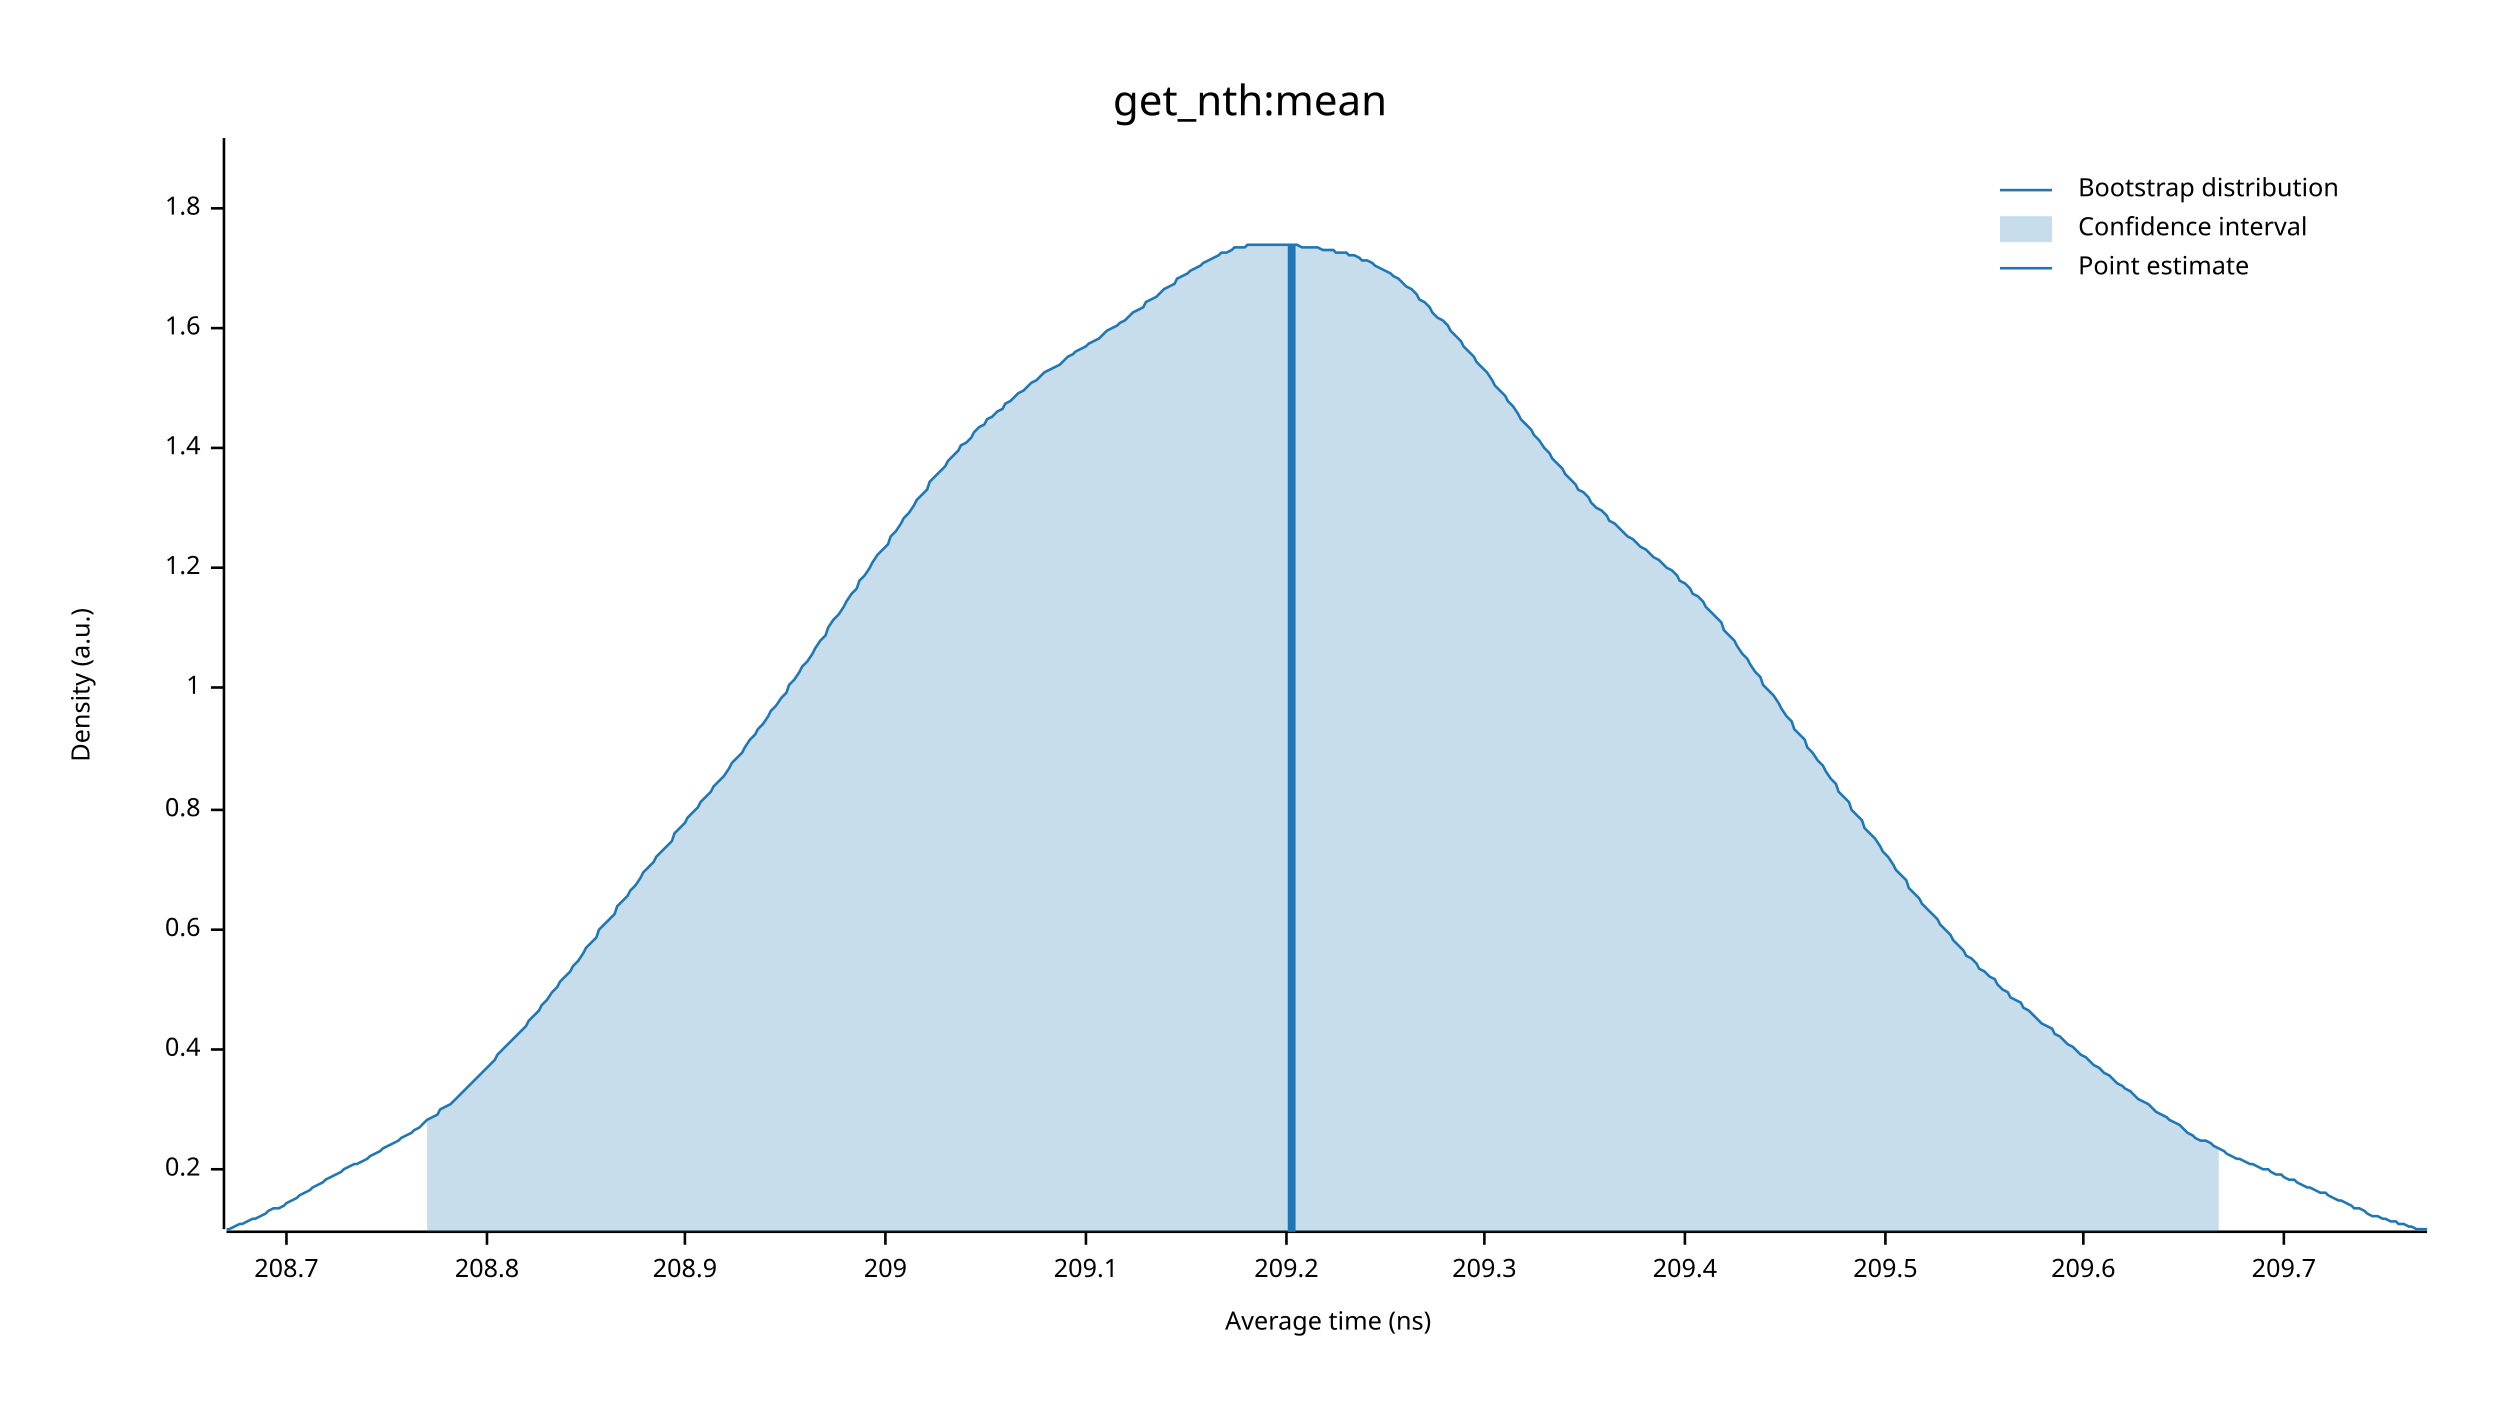
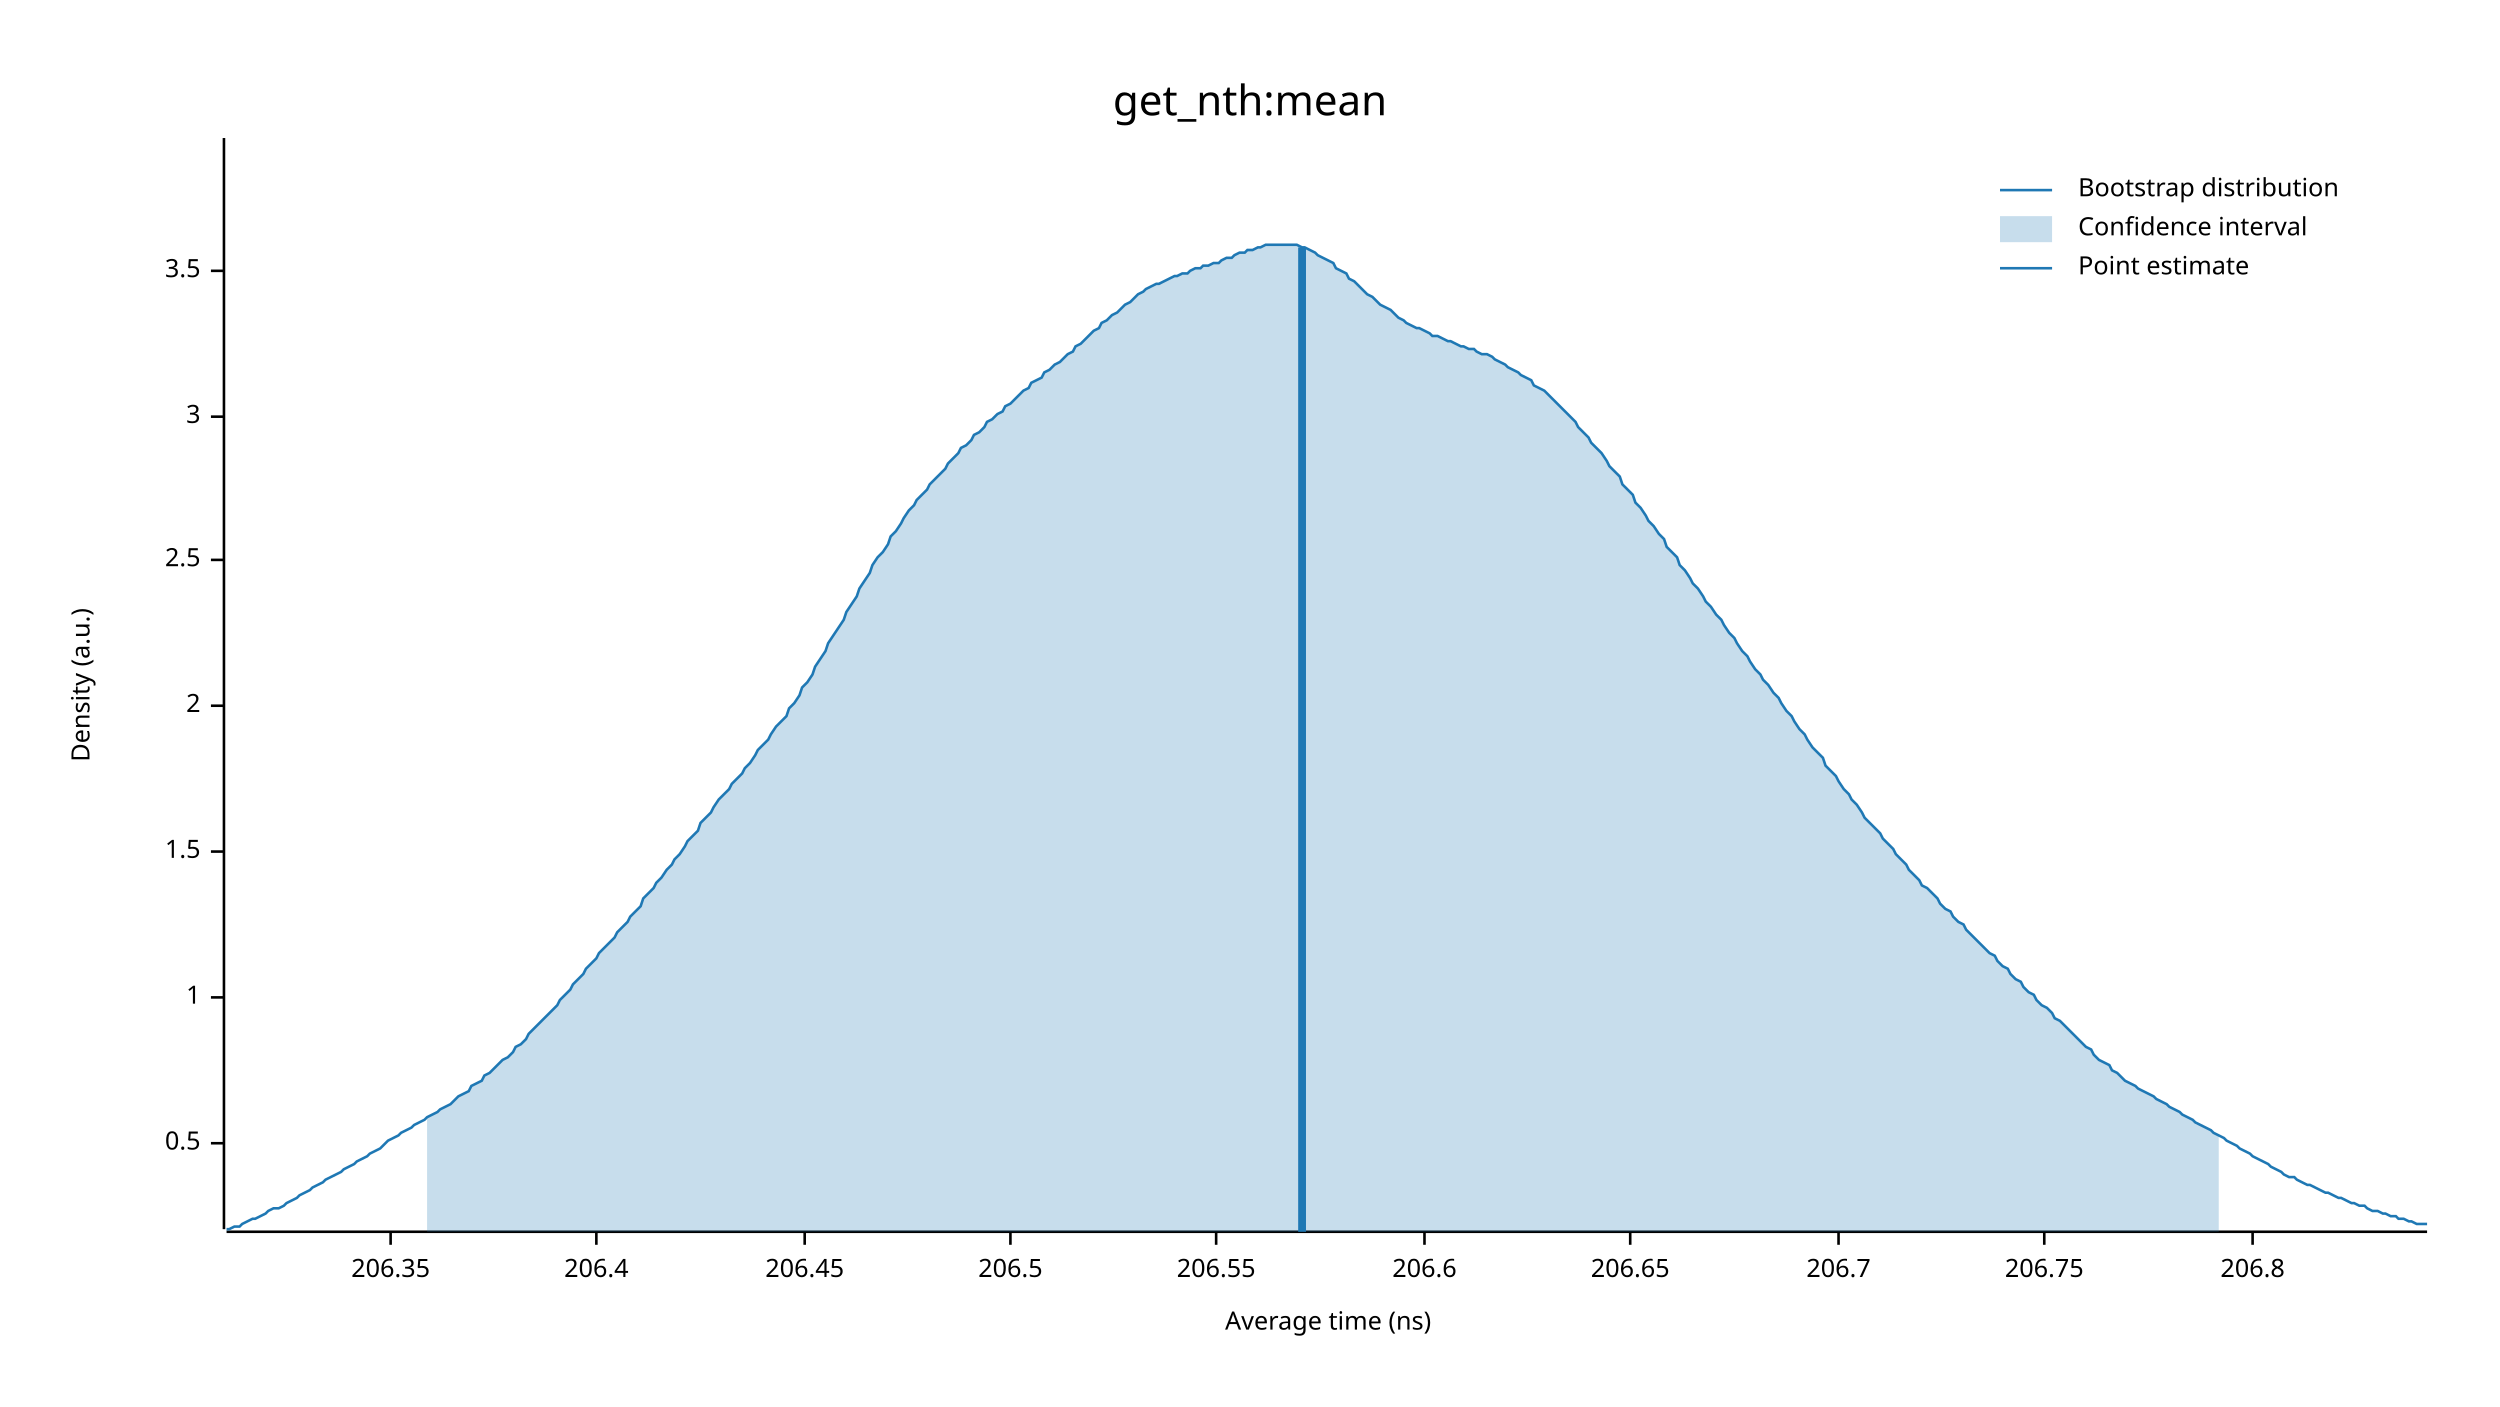
<svg xmlns="http://www.w3.org/2000/svg" width="960" height="540" viewBox="0 0 960 540">
  <text x="480" y="32" dy="0.76em" text-anchor="middle" font-family="sans-serif" font-size="16.129" opacity="1" fill="#000000">
get_nth:mean
</text>
  <text x="27" y="263" dy="0.76em" text-anchor="middle" font-family="sans-serif" font-size="9.677" opacity="1" fill="#000000" transform="rotate(270, 27, 263)">
Density (a.u.)
</text>
  <text x="510" y="513" dy="-0.5ex" text-anchor="middle" font-family="sans-serif" font-size="9.677" opacity="1" fill="#000000">
Average time (ns)
</text>
  <polyline fill="none" opacity="1" stroke="#000000" stroke-width="1" points="86,53 86,472 " />
-   <text x="77" y="449" dy="0.5ex" text-anchor="end" font-family="sans-serif" font-size="9.677" opacity="1" fill="#000000">
- 0.2
+   <text x="77" y="439" dy="0.5ex" text-anchor="end" font-family="sans-serif" font-size="9.677" opacity="1" fill="#000000">
+ 0.5
</text>
-   <polyline fill="none" opacity="1" stroke="#000000" stroke-width="1" points="81,449 86,449 " />
-   <text x="77" y="403" dy="0.5ex" text-anchor="end" font-family="sans-serif" font-size="9.677" opacity="1" fill="#000000">
- 0.4
- </text>
-   <polyline fill="none" opacity="1" stroke="#000000" stroke-width="1" points="81,403 86,403 " />
-   <text x="77" y="357" dy="0.5ex" text-anchor="end" font-family="sans-serif" font-size="9.677" opacity="1" fill="#000000">
- 0.6
- </text>
-   <polyline fill="none" opacity="1" stroke="#000000" stroke-width="1" points="81,357 86,357 " />
-   <text x="77" y="311" dy="0.5ex" text-anchor="end" font-family="sans-serif" font-size="9.677" opacity="1" fill="#000000">
- 0.8
- </text>
-   <polyline fill="none" opacity="1" stroke="#000000" stroke-width="1" points="81,311 86,311 " />
-   <text x="77" y="264" dy="0.5ex" text-anchor="end" font-family="sans-serif" font-size="9.677" opacity="1" fill="#000000">
+   <polyline fill="none" opacity="1" stroke="#000000" stroke-width="1" points="81,439 86,439 " />
+   <text x="77" y="383" dy="0.5ex" text-anchor="end" font-family="sans-serif" font-size="9.677" opacity="1" fill="#000000">
1
</text>
-   <polyline fill="none" opacity="1" stroke="#000000" stroke-width="1" points="81,264 86,264 " />
-   <text x="77" y="218" dy="0.5ex" text-anchor="end" font-family="sans-serif" font-size="9.677" opacity="1" fill="#000000">
- 1.2
+   <polyline fill="none" opacity="1" stroke="#000000" stroke-width="1" points="81,383 86,383 " />
+   <text x="77" y="327" dy="0.5ex" text-anchor="end" font-family="sans-serif" font-size="9.677" opacity="1" fill="#000000">
+ 1.5
</text>
-   <polyline fill="none" opacity="1" stroke="#000000" stroke-width="1" points="81,218 86,218 " />
-   <text x="77" y="172" dy="0.5ex" text-anchor="end" font-family="sans-serif" font-size="9.677" opacity="1" fill="#000000">
- 1.4
+   <polyline fill="none" opacity="1" stroke="#000000" stroke-width="1" points="81,327 86,327 " />
+   <text x="77" y="271" dy="0.5ex" text-anchor="end" font-family="sans-serif" font-size="9.677" opacity="1" fill="#000000">
+ 2
</text>
-   <polyline fill="none" opacity="1" stroke="#000000" stroke-width="1" points="81,172 86,172 " />
-   <text x="77" y="126" dy="0.5ex" text-anchor="end" font-family="sans-serif" font-size="9.677" opacity="1" fill="#000000">
- 1.6
+   <polyline fill="none" opacity="1" stroke="#000000" stroke-width="1" points="81,271 86,271 " />
+   <text x="77" y="215" dy="0.5ex" text-anchor="end" font-family="sans-serif" font-size="9.677" opacity="1" fill="#000000">
+ 2.5
</text>
-   <polyline fill="none" opacity="1" stroke="#000000" stroke-width="1" points="81,126 86,126 " />
-   <text x="77" y="80" dy="0.5ex" text-anchor="end" font-family="sans-serif" font-size="9.677" opacity="1" fill="#000000">
- 1.8
+   <polyline fill="none" opacity="1" stroke="#000000" stroke-width="1" points="81,215 86,215 " />
+   <text x="77" y="160" dy="0.5ex" text-anchor="end" font-family="sans-serif" font-size="9.677" opacity="1" fill="#000000">
+ 3
</text>
-   <polyline fill="none" opacity="1" stroke="#000000" stroke-width="1" points="81,80 86,80 " />
+   <polyline fill="none" opacity="1" stroke="#000000" stroke-width="1" points="81,160 86,160 " />
+   <text x="77" y="104" dy="0.5ex" text-anchor="end" font-family="sans-serif" font-size="9.677" opacity="1" fill="#000000">
+ 3.5
+ </text>
+   <polyline fill="none" opacity="1" stroke="#000000" stroke-width="1" points="81,104 86,104 " />
  <polyline fill="none" opacity="1" stroke="#000000" stroke-width="1" points="87,473 932,473 " />
-   <text x="110" y="483" dy="0.76em" text-anchor="middle" font-family="sans-serif" font-size="9.677" opacity="1" fill="#000000">
- 208.7
+   <text x="150" y="483" dy="0.76em" text-anchor="middle" font-family="sans-serif" font-size="9.677" opacity="1" fill="#000000">
+ 206.35
</text>
-   <polyline fill="none" opacity="1" stroke="#000000" stroke-width="1" points="110,473 110,478 " />
-   <text x="187" y="483" dy="0.76em" text-anchor="middle" font-family="sans-serif" font-size="9.677" opacity="1" fill="#000000">
- 208.8
+   <polyline fill="none" opacity="1" stroke="#000000" stroke-width="1" points="150,473 150,478 " />
+   <text x="229" y="483" dy="0.76em" text-anchor="middle" font-family="sans-serif" font-size="9.677" opacity="1" fill="#000000">
+ 206.4
</text>
-   <polyline fill="none" opacity="1" stroke="#000000" stroke-width="1" points="187,473 187,478 " />
-   <text x="263" y="483" dy="0.76em" text-anchor="middle" font-family="sans-serif" font-size="9.677" opacity="1" fill="#000000">
- 208.9
+   <polyline fill="none" opacity="1" stroke="#000000" stroke-width="1" points="229,473 229,478 " />
+   <text x="309" y="483" dy="0.76em" text-anchor="middle" font-family="sans-serif" font-size="9.677" opacity="1" fill="#000000">
+ 206.45
</text>
-   <polyline fill="none" opacity="1" stroke="#000000" stroke-width="1" points="263,473 263,478 " />
-   <text x="340" y="483" dy="0.76em" text-anchor="middle" font-family="sans-serif" font-size="9.677" opacity="1" fill="#000000">
- 209
+   <polyline fill="none" opacity="1" stroke="#000000" stroke-width="1" points="309,473 309,478 " />
+   <text x="388" y="483" dy="0.76em" text-anchor="middle" font-family="sans-serif" font-size="9.677" opacity="1" fill="#000000">
+ 206.5
</text>
-   <polyline fill="none" opacity="1" stroke="#000000" stroke-width="1" points="340,473 340,478 " />
-   <text x="417" y="483" dy="0.76em" text-anchor="middle" font-family="sans-serif" font-size="9.677" opacity="1" fill="#000000">
- 209.1
+   <polyline fill="none" opacity="1" stroke="#000000" stroke-width="1" points="388,473 388,478 " />
+   <text x="467" y="483" dy="0.76em" text-anchor="middle" font-family="sans-serif" font-size="9.677" opacity="1" fill="#000000">
+ 206.55
</text>
-   <polyline fill="none" opacity="1" stroke="#000000" stroke-width="1" points="417,473 417,478 " />
-   <text x="494" y="483" dy="0.76em" text-anchor="middle" font-family="sans-serif" font-size="9.677" opacity="1" fill="#000000">
- 209.2
+   <polyline fill="none" opacity="1" stroke="#000000" stroke-width="1" points="467,473 467,478 " />
+   <text x="547" y="483" dy="0.76em" text-anchor="middle" font-family="sans-serif" font-size="9.677" opacity="1" fill="#000000">
+ 206.6
</text>
-   <polyline fill="none" opacity="1" stroke="#000000" stroke-width="1" points="494,473 494,478 " />
-   <text x="570" y="483" dy="0.76em" text-anchor="middle" font-family="sans-serif" font-size="9.677" opacity="1" fill="#000000">
- 209.3
+   <polyline fill="none" opacity="1" stroke="#000000" stroke-width="1" points="547,473 547,478 " />
+   <text x="626" y="483" dy="0.76em" text-anchor="middle" font-family="sans-serif" font-size="9.677" opacity="1" fill="#000000">
+ 206.65
</text>
-   <polyline fill="none" opacity="1" stroke="#000000" stroke-width="1" points="570,473 570,478 " />
-   <text x="647" y="483" dy="0.76em" text-anchor="middle" font-family="sans-serif" font-size="9.677" opacity="1" fill="#000000">
- 209.4
+   <polyline fill="none" opacity="1" stroke="#000000" stroke-width="1" points="626,473 626,478 " />
+   <text x="706" y="483" dy="0.76em" text-anchor="middle" font-family="sans-serif" font-size="9.677" opacity="1" fill="#000000">
+ 206.7
</text>
-   <polyline fill="none" opacity="1" stroke="#000000" stroke-width="1" points="647,473 647,478 " />
-   <text x="724" y="483" dy="0.76em" text-anchor="middle" font-family="sans-serif" font-size="9.677" opacity="1" fill="#000000">
- 209.5
+   <polyline fill="none" opacity="1" stroke="#000000" stroke-width="1" points="706,473 706,478 " />
+   <text x="785" y="483" dy="0.76em" text-anchor="middle" font-family="sans-serif" font-size="9.677" opacity="1" fill="#000000">
+ 206.75
</text>
-   <polyline fill="none" opacity="1" stroke="#000000" stroke-width="1" points="724,473 724,478 " />
-   <text x="800" y="483" dy="0.76em" text-anchor="middle" font-family="sans-serif" font-size="9.677" opacity="1" fill="#000000">
- 209.6
+   <polyline fill="none" opacity="1" stroke="#000000" stroke-width="1" points="785,473 785,478 " />
+   <text x="865" y="483" dy="0.76em" text-anchor="middle" font-family="sans-serif" font-size="9.677" opacity="1" fill="#000000">
+ 206.8
</text>
-   <polyline fill="none" opacity="1" stroke="#000000" stroke-width="1" points="800,473 800,478 " />
-   <text x="877" y="483" dy="0.76em" text-anchor="middle" font-family="sans-serif" font-size="9.677" opacity="1" fill="#000000">
- 209.7
- </text>
-   <polyline fill="none" opacity="1" stroke="#000000" stroke-width="1" points="877,473 877,478 " />
-   <polyline fill="none" opacity="1" stroke="#1F78B4" stroke-width="1" points="87,472 88,472 90,471 92,470 93,470 95,469 97,468 98,468 100,467 102,466 103,465 105,464 107,464 109,463 110,462 112,461 114,460 115,459 117,458 119,457 120,456 122,455 124,454 125,453 127,452 129,451 131,450 132,449 134,448 136,447 137,447 139,446 141,445 142,444 144,443 146,442 147,441 149,440 151,439 153,438 154,437 156,436 158,435 159,434 161,433 163,431 164,430 166,429 168,428 169,426 171,425 173,424 175,422 176,421 178,419 180,417 181,416 183,414 185,412 186,411 188,409 190,407 191,405 193,403 195,401 197,399 198,398 200,396 202,394 203,392 205,390 207,388 208,386 210,384 212,381 214,379 215,377 217,375 219,373 220,371 222,369 224,366 225,364 227,362 229,360 230,357 232,355 234,353 236,351 237,348 239,346 241,344 242,342 244,340 246,337 247,335 249,333 251,331 252,329 254,327 256,325 258,323 259,320 261,318 263,316 264,314 266,312 268,310 269,308 271,306 273,304 274,302 276,300 278,298 280,295 281,293 283,291 285,289 286,287 288,284 290,282 291,280 293,278 295,275 296,273 298,271 300,268 302,266 303,263 305,261 307,258 308,256 310,254 312,251 313,249 315,246 317,244 318,241 320,238 322,236 324,233 325,231 327,228 329,226 330,223 332,221 334,218 335,216 337,213 339,211 341,209 342,206 344,204 346,201 347,199 349,197 351,194 352,192 354,190 356,188 357,185 359,183 361,181 363,179 364,177 366,175 368,173 369,171 371,170 373,168 374,166 376,164 378,163 379,161 381,160 383,158 385,157 386,155 388,154 390,152 391,151 393,150 395,148 396,147 398,146 400,144 401,143 403,142 405,141 407,140 408,139 410,137 412,136 413,135 415,134 417,133 418,132 420,131 422,130 423,129 425,127 427,126 429,125 430,124 432,123 434,121 435,120 437,119 439,118 440,116 442,115 444,114 445,113 447,111 449,110 451,109 452,107 454,106 456,105 457,104 459,103 461,102 462,101 464,100 466,99 468,98 469,97 471,97 473,96 474,95 476,95 478,95 479,94 481,94 483,94 484,94 486,94 488,94 490,94 491,94 493,94 495,94 496,94 498,94 500,95 501,95 503,95 505,95 506,95 508,96 510,96 512,96 513,97 515,97 517,97 518,98 520,98 522,99 523,100 525,100 527,101 528,102 530,103 532,104 534,105 535,106 537,107 539,109 540,110 542,111 544,113 545,115 547,116 549,118 550,120 552,122 554,123 556,125 557,127 559,129 561,131 562,133 564,135 566,137 567,139 569,141 571,143 573,146 574,148 576,150 578,152 579,154 581,156 583,159 584,161 586,163 588,165 589,167 591,169 593,172 595,174 596,176 598,178 600,180 601,182 603,184 605,186 606,188 608,189 610,191 611,193 613,195 615,196 617,198 618,200 620,201 622,203 623,204 625,206 627,207 628,208 630,210 632,211 633,212 635,214 637,215 639,217 640,218 642,219 644,221 645,223 647,224 649,226 650,228 652,229 654,231 655,233 657,235 659,237 661,239 662,242 664,244 666,246 667,248 669,251 671,253 672,255 674,258 676,260 677,263 679,265 681,267 683,270 684,272 686,275 688,277 689,280 691,282 693,284 694,287 696,289 698,292 700,294 701,296 703,299 705,301 706,304 708,306 710,308 711,311 713,313 715,315 716,318 718,320 720,322 722,325 723,327 725,329 727,332 728,334 730,336 732,338 733,341 735,343 737,345 738,347 740,349 742,351 744,353 745,355 747,357 749,359 750,361 752,363 754,365 755,367 757,368 759,370 760,372 762,373 764,375 766,376 767,378 769,380 771,381 772,383 774,384 776,385 777,387 779,388 781,390 782,391 784,393 786,394 788,395 789,397 791,398 793,400 794,401 796,402 798,404 799,405 801,406 803,408 804,409 806,410 808,412 810,413 811,414 813,416 815,417 816,418 818,419 820,421 821,422 823,423 825,424 827,426 828,427 830,428 832,429 833,430 835,431 837,432 838,433 840,435 842,436 843,437 845,438 847,438 849,439 850,440 852,441 854,442 855,443 857,444 859,445 860,445 862,446 864,447 865,447 867,448 869,449 871,449 872,450 874,451 876,451 877,452 879,453 881,453 882,454 884,455 886,456 887,456 889,457 891,458 893,458 894,459 896,460 898,461 899,461 901,462 903,463 904,464 906,464 908,465 909,466 911,467 913,467 915,468 916,468 918,469 920,469 921,470 923,470 925,471 926,471 928,472 930,472 932,472 " />
-   <polygon opacity="0.25" fill="#1F78B4" points="164,430 166,429 168,428 169,426 171,425 173,424 175,422 176,421 178,419 180,417 181,416 183,414 185,412 186,411 188,409 190,407 191,405 193,403 195,401 197,399 198,398 200,396 202,394 203,392 205,390 207,388 208,386 210,384 212,381 214,379 215,377 217,375 219,373 220,371 222,369 224,366 225,364 227,362 229,360 230,357 232,355 234,353 236,351 237,348 239,346 241,344 242,342 244,340 246,337 247,335 249,333 251,331 252,329 254,327 256,325 258,323 259,320 261,318 263,316 264,314 266,312 268,310 269,308 271,306 273,304 274,302 276,300 278,298 280,295 281,293 283,291 285,289 286,287 288,284 290,282 291,280 293,278 295,275 296,273 298,271 300,268 302,266 303,263 305,261 307,258 308,256 310,254 312,251 313,249 315,246 317,244 318,241 320,238 322,236 324,233 325,231 327,228 329,226 330,223 332,221 334,218 335,216 337,213 339,211 341,209 342,206 344,204 346,201 347,199 349,197 351,194 352,192 354,190 356,188 357,185 359,183 361,181 363,179 364,177 366,175 368,173 369,171 371,170 373,168 374,166 376,164 378,163 379,161 381,160 383,158 385,157 386,155 388,154 390,152 391,151 393,150 395,148 396,147 398,146 400,144 401,143 403,142 405,141 407,140 408,139 410,137 412,136 413,135 415,134 417,133 418,132 420,131 422,130 423,129 425,127 427,126 429,125 430,124 432,123 434,121 435,120 437,119 439,118 440,116 442,115 444,114 445,113 447,111 449,110 451,109 452,107 454,106 456,105 457,104 459,103 461,102 462,101 464,100 466,99 468,98 469,97 471,97 473,96 474,95 476,95 478,95 479,94 481,94 483,94 484,94 486,94 488,94 490,94 491,94 493,94 495,94 496,94 498,94 500,95 501,95 503,95 505,95 506,95 508,96 510,96 512,96 513,97 515,97 517,97 518,98 520,98 522,99 523,100 525,100 527,101 528,102 530,103 532,104 534,105 535,106 537,107 539,109 540,110 542,111 544,113 545,115 547,116 549,118 550,120 552,122 554,123 556,125 557,127 559,129 561,131 562,133 564,135 566,137 567,139 569,141 571,143 573,146 574,148 576,150 578,152 579,154 581,156 583,159 584,161 586,163 588,165 589,167 591,169 593,172 595,174 596,176 598,178 600,180 601,182 603,184 605,186 606,188 608,189 610,191 611,193 613,195 615,196 617,198 618,200 620,201 622,203 623,204 625,206 627,207 628,208 630,210 632,211 633,212 635,214 637,215 639,217 640,218 642,219 644,221 645,223 647,224 649,226 650,228 652,229 654,231 655,233 657,235 659,237 661,239 662,242 664,244 666,246 667,248 669,251 671,253 672,255 674,258 676,260 677,263 679,265 681,267 683,270 684,272 686,275 688,277 689,280 691,282 693,284 694,287 696,289 698,292 700,294 701,296 703,299 705,301 706,304 708,306 710,308 711,311 713,313 715,315 716,318 718,320 720,322 722,325 723,327 725,329 727,332 728,334 730,336 732,338 733,341 735,343 737,345 738,347 740,349 742,351 744,353 745,355 747,357 749,359 750,361 752,363 754,365 755,367 757,368 759,370 760,372 762,373 764,375 766,376 767,378 769,380 771,381 772,383 774,384 776,385 777,387 779,388 781,390 782,391 784,393 786,394 788,395 789,397 791,398 793,400 794,401 796,402 798,404 799,405 801,406 803,408 804,409 806,410 808,412 810,413 811,414 813,416 815,417 816,418 818,419 820,421 821,422 823,423 825,424 827,426 828,427 830,428 832,429 833,430 835,431 837,432 838,433 840,435 842,436 843,437 845,438 847,438 849,439 850,440 852,441 852,473 164,473 " />
-   <polyline fill="none" opacity="1" stroke="#1F78B4" stroke-width="3" points="496,473 496,94 " />
+   <polyline fill="none" opacity="1" stroke="#000000" stroke-width="1" points="865,473 865,478 " />
+   <polyline fill="none" opacity="1" stroke="#1F78B4" stroke-width="1" points="87,472 88,472 90,471 92,471 93,470 95,469 97,468 98,468 100,467 102,466 103,465 105,464 107,464 109,463 110,462 112,461 114,460 115,459 117,458 119,457 120,456 122,455 124,454 125,453 127,452 129,451 131,450 132,449 134,448 136,447 137,446 139,445 141,444 142,443 144,442 146,441 147,440 149,438 151,437 153,436 154,435 156,434 158,433 159,432 161,431 163,430 164,429 166,428 168,427 169,426 171,425 173,424 175,422 176,421 178,420 180,419 181,417 183,416 185,415 186,413 188,412 190,410 191,409 193,407 195,406 197,404 198,402 200,401 202,399 203,397 205,395 207,393 208,392 210,390 212,388 214,386 215,384 217,382 219,380 220,378 222,376 224,374 225,372 227,370 229,368 230,366 232,364 234,362 236,360 237,358 239,356 241,354 242,352 244,350 246,348 247,345 249,343 251,341 252,339 254,337 256,334 258,332 259,330 261,328 263,325 264,323 266,321 268,319 269,316 271,314 273,312 274,310 276,307 278,305 280,303 281,301 283,299 285,297 286,295 288,293 290,290 291,288 293,286 295,284 296,282 298,279 300,277 302,275 303,272 305,270 307,267 308,264 310,262 312,259 313,256 315,253 317,250 318,247 320,244 322,241 324,238 325,235 327,232 329,229 330,226 332,223 334,220 335,217 337,214 339,212 341,209 342,206 344,204 346,201 347,199 349,196 351,194 352,192 354,190 356,188 357,186 359,184 361,182 363,180 364,178 366,176 368,174 369,172 371,171 373,169 374,167 376,166 378,164 379,162 381,161 383,159 385,158 386,156 388,155 390,153 391,152 393,150 395,149 396,147 398,146 400,145 401,143 403,142 405,140 407,139 408,138 410,136 412,135 413,133 415,132 417,130 418,129 420,127 422,126 423,124 425,123 427,121 429,120 430,119 432,117 434,116 435,115 437,113 439,112 440,111 442,110 444,109 445,109 447,108 449,107 451,106 452,106 454,105 456,105 457,104 459,103 461,103 462,102 464,102 466,101 468,101 469,100 471,99 473,99 474,98 476,97 478,97 479,96 481,96 483,95 484,95 486,94 488,94 490,94 491,94 493,94 495,94 496,94 498,94 500,95 501,95 503,96 505,97 506,98 508,99 510,100 512,101 513,103 515,104 517,105 518,107 520,108 522,110 523,111 525,113 527,114 528,115 530,117 532,118 534,119 535,120 537,122 539,123 540,124 542,125 544,126 545,126 547,127 549,128 550,129 552,129 554,130 556,131 557,131 559,132 561,133 562,133 564,134 566,134 567,135 569,136 571,136 573,137 574,138 576,139 578,140 579,141 581,142 583,143 584,144 586,145 588,146 589,148 591,149 593,150 595,152 596,153 598,155 600,157 601,158 603,160 605,162 606,164 608,166 610,168 611,170 613,172 615,174 617,177 618,179 620,181 622,183 623,186 625,188 627,190 628,193 630,195 632,198 633,200 635,202 637,205 639,207 640,210 642,212 644,214 645,217 647,219 649,222 650,224 652,226 654,229 655,231 657,233 659,236 661,238 662,240 664,243 666,245 667,247 669,250 671,252 672,254 674,257 676,259 677,261 679,263 681,266 683,268 684,270 686,273 688,275 689,277 691,280 693,282 694,284 696,287 698,289 700,291 701,294 703,296 705,298 706,300 708,303 710,305 711,307 713,309 715,312 716,314 718,316 720,318 722,320 723,322 725,324 727,326 728,328 730,330 732,332 733,334 735,336 737,338 738,340 740,341 742,343 744,345 745,347 747,349 749,350 750,352 752,354 754,355 755,357 757,359 759,361 760,362 762,364 764,366 766,367 767,369 769,371 771,372 772,374 774,376 776,377 777,379 779,381 781,382 782,384 784,386 786,387 788,389 789,391 791,392 793,394 794,395 796,397 798,399 799,400 801,402 803,403 804,405 806,407 808,408 810,409 811,411 813,412 815,414 816,415 818,416 820,417 821,418 823,419 825,420 827,421 828,422 830,423 832,424 833,425 835,426 837,427 838,428 840,429 842,430 843,431 845,432 847,433 849,434 850,435 852,436 854,437 855,438 857,439 859,440 860,441 862,442 864,443 865,444 867,445 869,446 871,447 872,448 874,449 876,450 877,451 879,452 881,452 882,453 884,454 886,455 887,455 889,456 891,457 893,458 894,458 896,459 898,460 899,460 901,461 903,462 904,462 906,463 908,463 909,464 911,465 913,465 915,466 916,466 918,467 920,467 921,468 923,468 925,469 926,469 928,470 930,470 932,470 " />
+   <polygon opacity="0.25" fill="#1F78B4" points="164,429 166,428 168,427 169,426 171,425 173,424 175,422 176,421 178,420 180,419 181,417 183,416 185,415 186,413 188,412 190,410 191,409 193,407 195,406 197,404 198,402 200,401 202,399 203,397 205,395 207,393 208,392 210,390 212,388 214,386 215,384 217,382 219,380 220,378 222,376 224,374 225,372 227,370 229,368 230,366 232,364 234,362 236,360 237,358 239,356 241,354 242,352 244,350 246,348 247,345 249,343 251,341 252,339 254,337 256,334 258,332 259,330 261,328 263,325 264,323 266,321 268,319 269,316 271,314 273,312 274,310 276,307 278,305 280,303 281,301 283,299 285,297 286,295 288,293 290,290 291,288 293,286 295,284 296,282 298,279 300,277 302,275 303,272 305,270 307,267 308,264 310,262 312,259 313,256 315,253 317,250 318,247 320,244 322,241 324,238 325,235 327,232 329,229 330,226 332,223 334,220 335,217 337,214 339,212 341,209 342,206 344,204 346,201 347,199 349,196 351,194 352,192 354,190 356,188 357,186 359,184 361,182 363,180 364,178 366,176 368,174 369,172 371,171 373,169 374,167 376,166 378,164 379,162 381,161 383,159 385,158 386,156 388,155 390,153 391,152 393,150 395,149 396,147 398,146 400,145 401,143 403,142 405,140 407,139 408,138 410,136 412,135 413,133 415,132 417,130 418,129 420,127 422,126 423,124 425,123 427,121 429,120 430,119 432,117 434,116 435,115 437,113 439,112 440,111 442,110 444,109 445,109 447,108 449,107 451,106 452,106 454,105 456,105 457,104 459,103 461,103 462,102 464,102 466,101 468,101 469,100 471,99 473,99 474,98 476,97 478,97 479,96 481,96 483,95 484,95 486,94 488,94 490,94 491,94 493,94 495,94 496,94 498,94 500,95 501,95 503,96 505,97 506,98 508,99 510,100 512,101 513,103 515,104 517,105 518,107 520,108 522,110 523,111 525,113 527,114 528,115 530,117 532,118 534,119 535,120 537,122 539,123 540,124 542,125 544,126 545,126 547,127 549,128 550,129 552,129 554,130 556,131 557,131 559,132 561,133 562,133 564,134 566,134 567,135 569,136 571,136 573,137 574,138 576,139 578,140 579,141 581,142 583,143 584,144 586,145 588,146 589,148 591,149 593,150 595,152 596,153 598,155 600,157 601,158 603,160 605,162 606,164 608,166 610,168 611,170 613,172 615,174 617,177 618,179 620,181 622,183 623,186 625,188 627,190 628,193 630,195 632,198 633,200 635,202 637,205 639,207 640,210 642,212 644,214 645,217 647,219 649,222 650,224 652,226 654,229 655,231 657,233 659,236 661,238 662,240 664,243 666,245 667,247 669,250 671,252 672,254 674,257 676,259 677,261 679,263 681,266 683,268 684,270 686,273 688,275 689,277 691,280 693,282 694,284 696,287 698,289 700,291 701,294 703,296 705,298 706,300 708,303 710,305 711,307 713,309 715,312 716,314 718,316 720,318 722,320 723,322 725,324 727,326 728,328 730,330 732,332 733,334 735,336 737,338 738,340 740,341 742,343 744,345 745,347 747,349 749,350 750,352 752,354 754,355 755,357 757,359 759,361 760,362 762,364 764,366 766,367 767,369 769,371 771,372 772,374 774,376 776,377 777,379 779,381 781,382 782,384 784,386 786,387 788,389 789,391 791,392 793,394 794,395 796,397 798,399 799,400 801,402 803,403 804,405 806,407 808,408 810,409 811,411 813,412 815,414 816,415 818,416 820,417 821,418 823,419 825,420 827,421 828,422 830,423 832,424 833,425 835,426 837,427 838,428 840,429 842,430 843,431 845,432 847,433 849,434 850,435 852,436 852,473 164,473 " />
+   <polyline fill="none" opacity="1" stroke="#1F78B4" stroke-width="3" points="500,473 500,95 " />
  <text x="798" y="68" dy="0.76em" text-anchor="start" font-family="sans-serif" font-size="9.677" opacity="1" fill="#000000">
Bootstrap distribution
</text>
  <text x="798" y="83" dy="0.76em" text-anchor="start" font-family="sans-serif" font-size="9.677" opacity="1" fill="#000000">
Confidence interval
</text>
  <text x="798" y="98" dy="0.76em" text-anchor="start" font-family="sans-serif" font-size="9.677" opacity="1" fill="#000000">
Point estimate
</text>
  <polyline fill="none" opacity="1" stroke="#1F78B4" stroke-width="1" points="768,73 788,73 " />
  <rect x="768" y="83" width="20" height="10" opacity="0.25" fill="#1F78B4" stroke="none" />
  <polyline fill="none" opacity="1" stroke="#1F78B4" stroke-width="1" points="768,103 788,103 " />
</svg>
